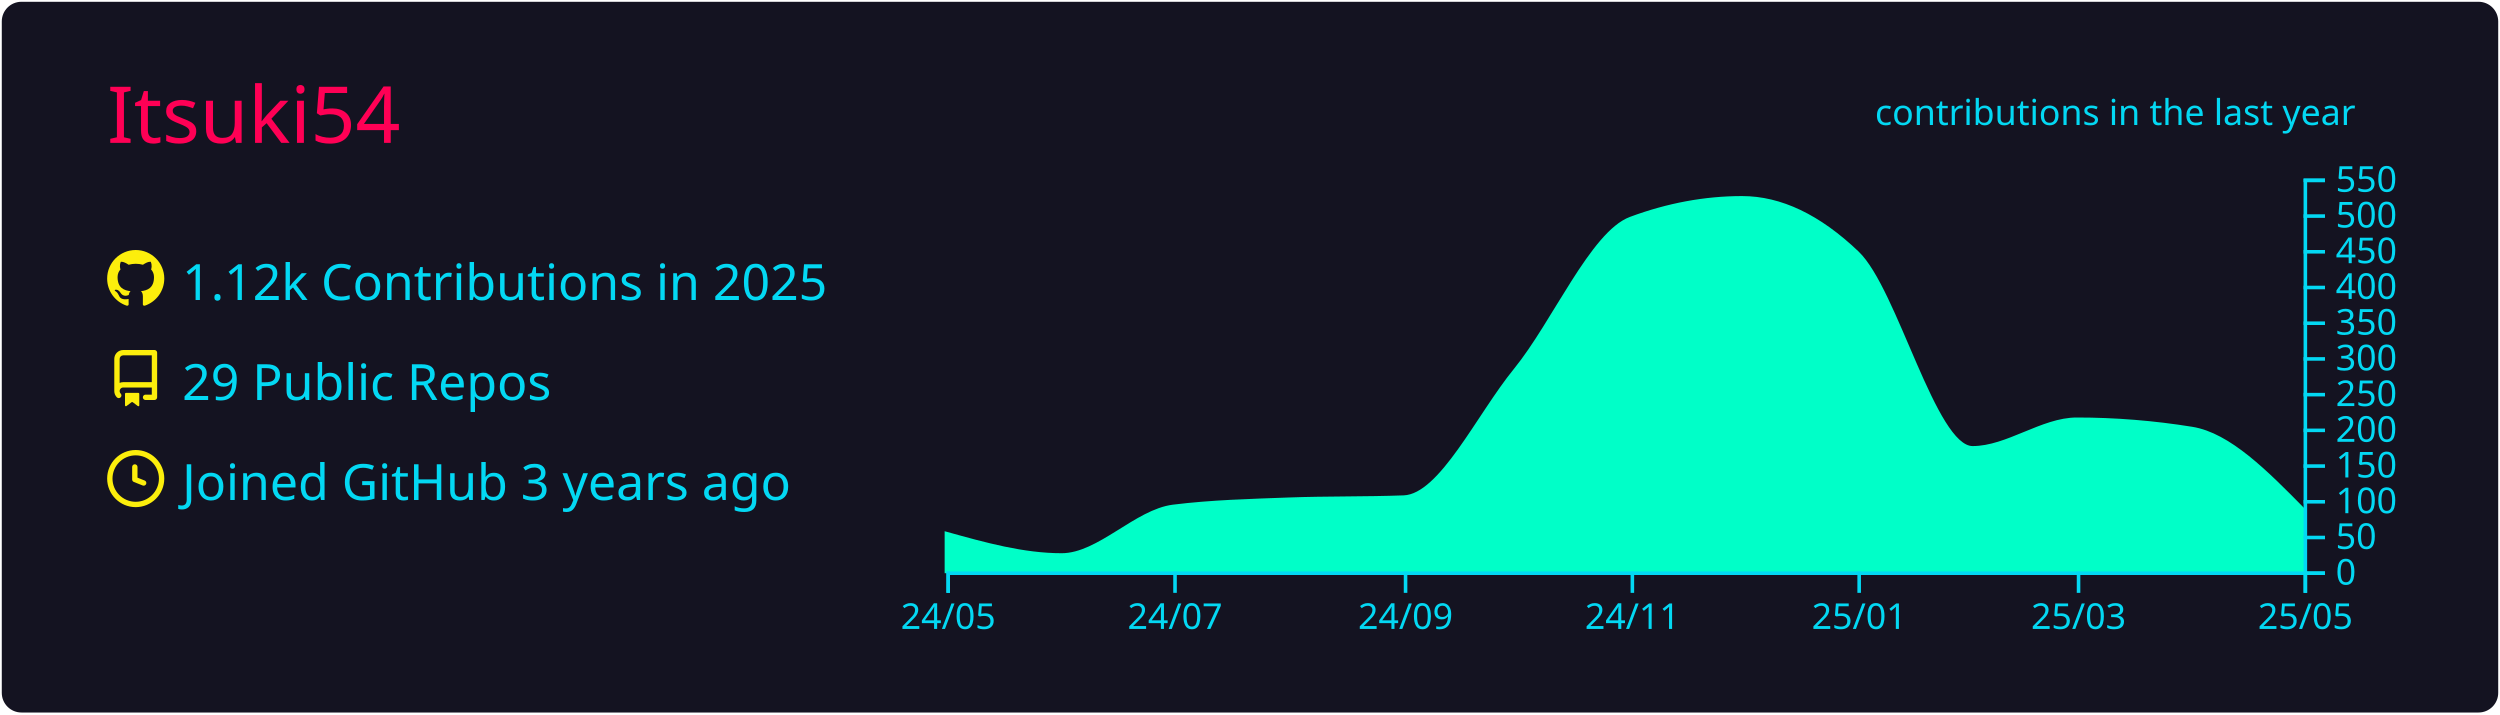
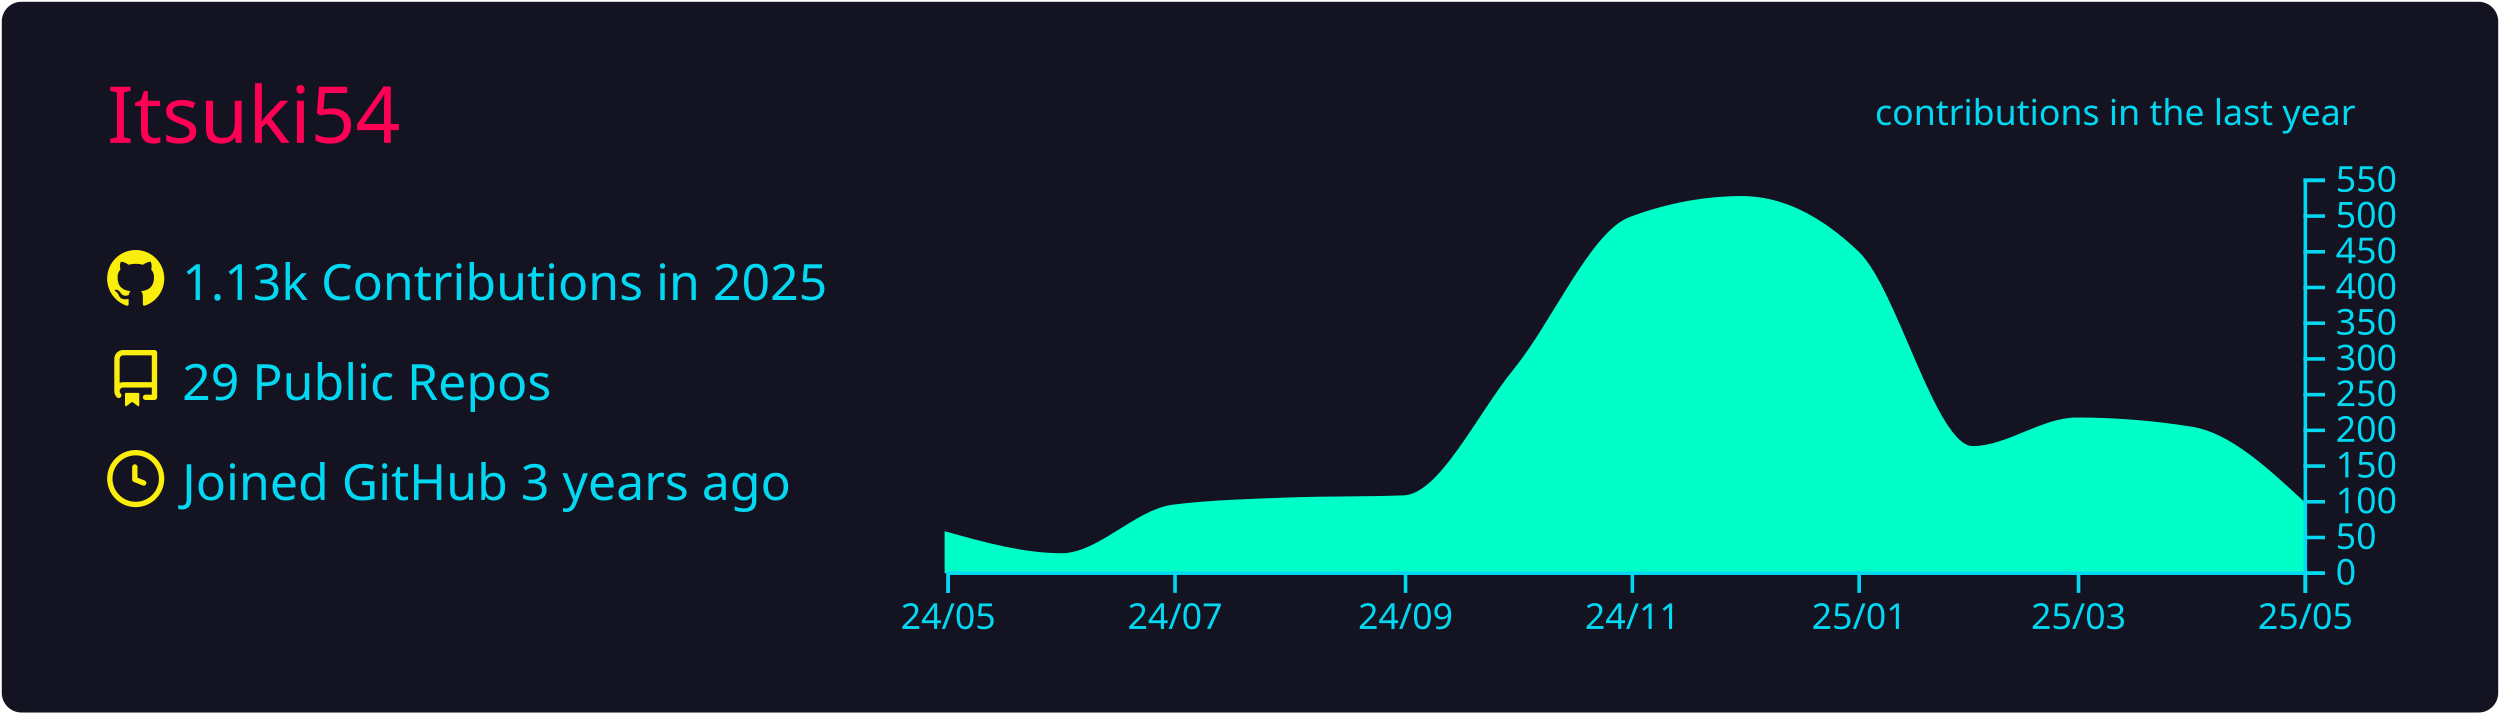
<svg xmlns="http://www.w3.org/2000/svg" width="700" height="200" viewBox="0 0 700 200">
  <style>* {
          font-family: 'Segoe UI', Ubuntu, "Helvetica Neue", Sans-Serif
        }</style>
  <rect x="1" y="1" rx="5" ry="5" height="99%" width="99.714%" stroke="#141321" stroke-width="1" fill="#141321" stroke-opacity="1" />
  <text x="30" y="40" style="font-size: 22px; fill: #ff0055;">Itsuki54</text>
  <g transform="translate(0,40)">
    <g transform="translate(30,30)">
      <g transform="translate(0,0)" width="14" height="14" fill="#fcee0c">
        <path fill-rule="evenodd" d="M8 0C3.58 0 0 3.58 0 8c0 3.54 2.29 6.53 5.47 7.59.4.07.55-.17.55-.38 0-.19-.01-.82-.01-1.49-2.01.37-2.53-.49-2.69-.94-.09-.23-.48-.94-.82-1.13-.28-.15-.68-.52-.01-.53.63-.01 1.08.58 1.23.82.72 1.21 1.87.87 2.33.66.07-.52.28-.87.51-1.07-1.78-.2-3.64-.89-3.64-3.95 0-.87.31-1.59.82-2.15-.08-.2-.36-1.02.08-2.12 0 0 .67-.21 2.2.82.64-.18 1.32-.27 2-.27.68 0 1.36.09 2 .27 1.53-1.04 2.2-.82 2.2-.82.44 1.1.16 1.92.08 2.12.51.56.82 1.27.82 2.15 0 3.07-1.87 3.75-3.65 3.95.29.25.54.73.54 1.48 0 1.07-.01 1.93-.01 2.2 0 .21.15.46.55.38A8.013 8.013 0 0016 8c0-4.42-3.58-8-8-8z" />
      </g>
      <g transform="translate(0,28)" width="14" height="14" fill="#fcee0c">
        <path fill-rule="evenodd" d="M2 2.5A2.5 2.5 0 014.5 0h8.75a.75.75 0 01.75.75v12.5a.75.75 0 01-.75.75h-2.5a.75.75 0 110-1.5h1.75v-2h-8a1 1 0 00-.714 1.7.75.75 0 01-1.072 1.05A2.495 2.495 0 012 11.5v-9zm10.5-1V9h-8c-.356 0-.694.074-1 .208V2.5a1 1 0 011-1h8zM5 12.25v3.25a.25.25 0 00.4.2l1.45-1.087a.25.25 0 01.3 0L8.6 15.7a.25.25 0 00.4-.2v-3.25a.25.25 0 00-.25-.25h-3.5a.25.25 0 00-.25.25z" />
      </g>
      <g transform="translate(0,56)" width="14" height="14" fill="#fcee0c">
        <path fill-rule="evenodd" d="M1.5 8a6.5 6.5 0 1113 0 6.5 6.5 0 01-13 0zM8 0a8 8 0 100 16A8 8 0 008 0zm.5 4.75a.75.75 0 00-1.5 0v3.5a.75.75 0 00.471.696l2.5 1a.75.75 0 00.557-1.392L8.5 7.742V4.75z" />
      </g>
-       <text x="21" y="14" style="fill: #03d8f3; font-size: 14px;">1.12k Contributions in 2025</text>
+       <text x="21" y="14" style="fill: #03d8f3; font-size: 14px;">1.13k Contributions in 2025</text>
      <text x="21" y="42" style="fill: #03d8f3; font-size: 14px;">29 Public Repos</text>
      <text x="21" y="70" style="fill: #03d8f3; font-size: 14px;">Joined GitHub 3 years ago</text>
    </g>
    <g color="#00ffc8" transform="translate(295,10)">
-       <path transform="translate(-30,0)" stroke="#00ffc8" fill="#00ffc8" opacity="1" d="M0,99.4C10.758,102.4,21.516,105.4,32.274,105.4C42.685,105.4,53.096,93.09,63.507,91.8C74.265,90.467,85.023,90.2,95.781,89.8C106.539,89.4,117.297,89.6,128.055,89.2C138.466,88.813,148.877,66.357,159.288,53.6C170.046,40.418,180.804,15.196,191.562,11.2C201.973,7.333,212.384,5.4,222.795,5.4C233.553,5.4,244.311,10.533,255.068,20.8C265.826,31.067,276.584,75.4,287.342,75.4C297.059,75.4,306.776,67.4,316.493,67.4C327.251,67.4,338.009,68.267,348.767,70C359.178,71.677,369.589,82.239,380,92.8L380,110C369.589,110,359.178,110,348.767,110C338.009,110,327.251,110,316.493,110C306.776,110,297.059,110,287.342,110C276.584,110,265.826,110,255.068,110C244.311,110,233.553,110,222.795,110C212.384,110,201.973,110,191.562,110C180.804,110,170.046,110,159.288,110C148.877,110,138.466,110,128.055,110C117.297,110,106.539,110,95.781,110C85.023,110,74.265,110,63.507,110C53.096,110,42.685,110,32.274,110C21.516,110,10.758,110,0,110Z" />
+       <path transform="translate(-30,0)" stroke="#00ffc8" fill="#00ffc8" opacity="1" d="M0,99.4C10.758,102.4,21.516,105.4,32.274,105.4C42.685,105.4,53.096,93.09,63.507,91.8C74.265,90.467,85.023,90.2,95.781,89.8C106.539,89.4,117.297,89.6,128.055,89.2C138.466,88.813,148.877,66.357,159.288,53.6C170.046,40.418,180.804,15.196,191.562,11.2C201.973,7.333,212.384,5.4,222.795,5.4C233.553,5.4,244.311,10.533,255.068,20.8C265.826,31.067,276.584,75.4,287.342,75.4C297.059,75.4,306.776,67.4,316.493,67.4C327.251,67.4,338.009,68.267,348.767,70C359.178,71.677,369.589,81.339,380,91L380,110C369.589,110,359.178,110,348.767,110C338.009,110,327.251,110,316.493,110C306.776,110,297.059,110,287.342,110C276.584,110,265.826,110,255.068,110C244.311,110,233.553,110,222.795,110C212.384,110,201.973,110,191.562,110C180.804,110,170.046,110,159.288,110C148.877,110,138.466,110,128.055,110C117.297,110,106.539,110,95.781,110C85.023,110,74.265,110,63.507,110C53.096,110,42.685,110,32.274,110C21.516,110,10.758,110,0,110Z" />
      <g color="#03d8f3" transform="translate(-30,110)" fill="none" font-size="10" font-family="sans-serif" text-anchor="middle">
        <path class="domain" stroke="currentColor" d="M0.5,6V0.5H380.5V6" />
        <g class="tick" opacity="1" transform="translate(0.5,0)">
          <line stroke="currentColor" y2="6" />
          <text fill="currentColor" y="9" dy="0.71em">24/05</text>
        </g>
        <g class="tick" opacity="1" transform="translate(64.00685,0)">
          <line stroke="currentColor" y2="6" />
          <text fill="currentColor" y="9" dy="0.71em">24/07</text>
        </g>
        <g class="tick" opacity="1" transform="translate(128.5548,0)">
          <line stroke="currentColor" y2="6" />
          <text fill="currentColor" y="9" dy="0.71em">24/09</text>
        </g>
        <g class="tick" opacity="1" transform="translate(192.0616,0)">
          <line stroke="currentColor" y2="6" />
          <text fill="currentColor" y="9" dy="0.71em">24/11</text>
        </g>
        <g class="tick" opacity="1" transform="translate(255.5685,0)">
          <line stroke="currentColor" y2="6" />
          <text fill="currentColor" y="9" dy="0.71em">25/01</text>
        </g>
        <g class="tick" opacity="1" transform="translate(316.9932,0)">
          <line stroke="currentColor" y2="6" />
          <text fill="currentColor" y="9" dy="0.71em">25/03</text>
        </g>
        <g class="tick" opacity="1" transform="translate(380.5,0)">
          <line stroke="currentColor" y2="6" />
          <text fill="currentColor" y="9" dy="0.71em">25/05</text>
        </g>
      </g>
      <g color="#03d8f3" transform="translate(350,0)" fill="none" font-size="10" font-family="sans-serif" text-anchor="start">
        <path class="domain" stroke="currentColor" d="M6,110.5H0.5V0.5H6" />
        <g class="tick" opacity="1" transform="translate(0,110.5)">
          <line stroke="currentColor" x2="6" />
          <text fill="currentColor" x="9" dy="0.32em">0</text>
        </g>
        <g class="tick" opacity="1" transform="translate(0,100.5)">
          <line stroke="currentColor" x2="6" />
          <text fill="currentColor" x="9" dy="0.32em">50</text>
        </g>
        <g class="tick" opacity="1" transform="translate(0,90.5)">
          <line stroke="currentColor" x2="6" />
          <text fill="currentColor" x="9" dy="0.32em">100</text>
        </g>
        <g class="tick" opacity="1" transform="translate(0,80.5)">
          <line stroke="currentColor" x2="6" />
          <text fill="currentColor" x="9" dy="0.32em">150</text>
        </g>
        <g class="tick" opacity="1" transform="translate(0,70.5)">
          <line stroke="currentColor" x2="6" />
          <text fill="currentColor" x="9" dy="0.32em">200</text>
        </g>
        <g class="tick" opacity="1" transform="translate(0,60.5)">
          <line stroke="currentColor" x2="6" />
          <text fill="currentColor" x="9" dy="0.32em">250</text>
        </g>
        <g class="tick" opacity="1" transform="translate(0,50.5)">
          <line stroke="currentColor" x2="6" />
          <text fill="currentColor" x="9" dy="0.32em">300</text>
        </g>
        <g class="tick" opacity="1" transform="translate(0,40.5)">
          <line stroke="currentColor" x2="6" />
          <text fill="currentColor" x="9" dy="0.32em">350</text>
        </g>
        <g class="tick" opacity="1" transform="translate(0,30.5)">
          <line stroke="currentColor" x2="6" />
          <text fill="currentColor" x="9" dy="0.32em">400</text>
        </g>
        <g class="tick" opacity="1" transform="translate(0,20.5)">
          <line stroke="currentColor" x2="6" />
          <text fill="currentColor" x="9" dy="0.32em">450</text>
        </g>
        <g class="tick" opacity="1" transform="translate(0,10.5)">
          <line stroke="currentColor" x2="6" />
          <text fill="currentColor" x="9" dy="0.32em">500</text>
        </g>
        <g class="tick" opacity="1" transform="translate(0,0.5)">
          <line stroke="currentColor" x2="6" />
          <text fill="currentColor" x="9" dy="0.32em">550</text>
        </g>
      </g>
      <g>
        <text y="-15" x="230" style="fill: #03d8f3; font-size: 10px;">contributions in the last year</text>
      </g>
    </g>
  </g>
</svg>
